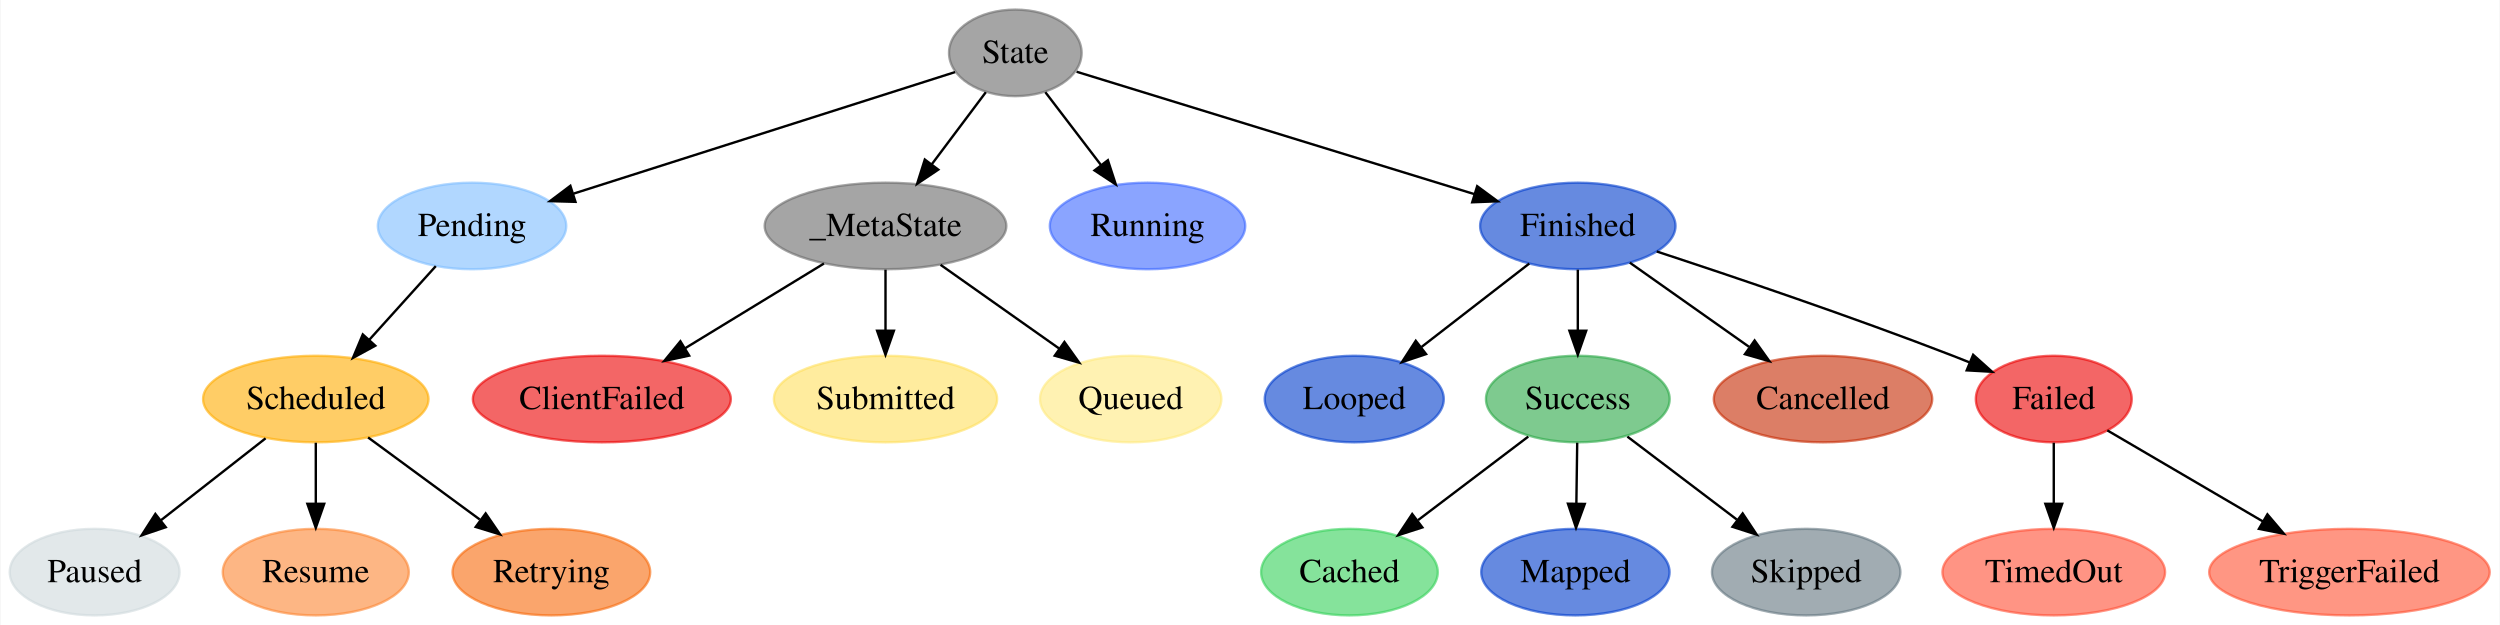
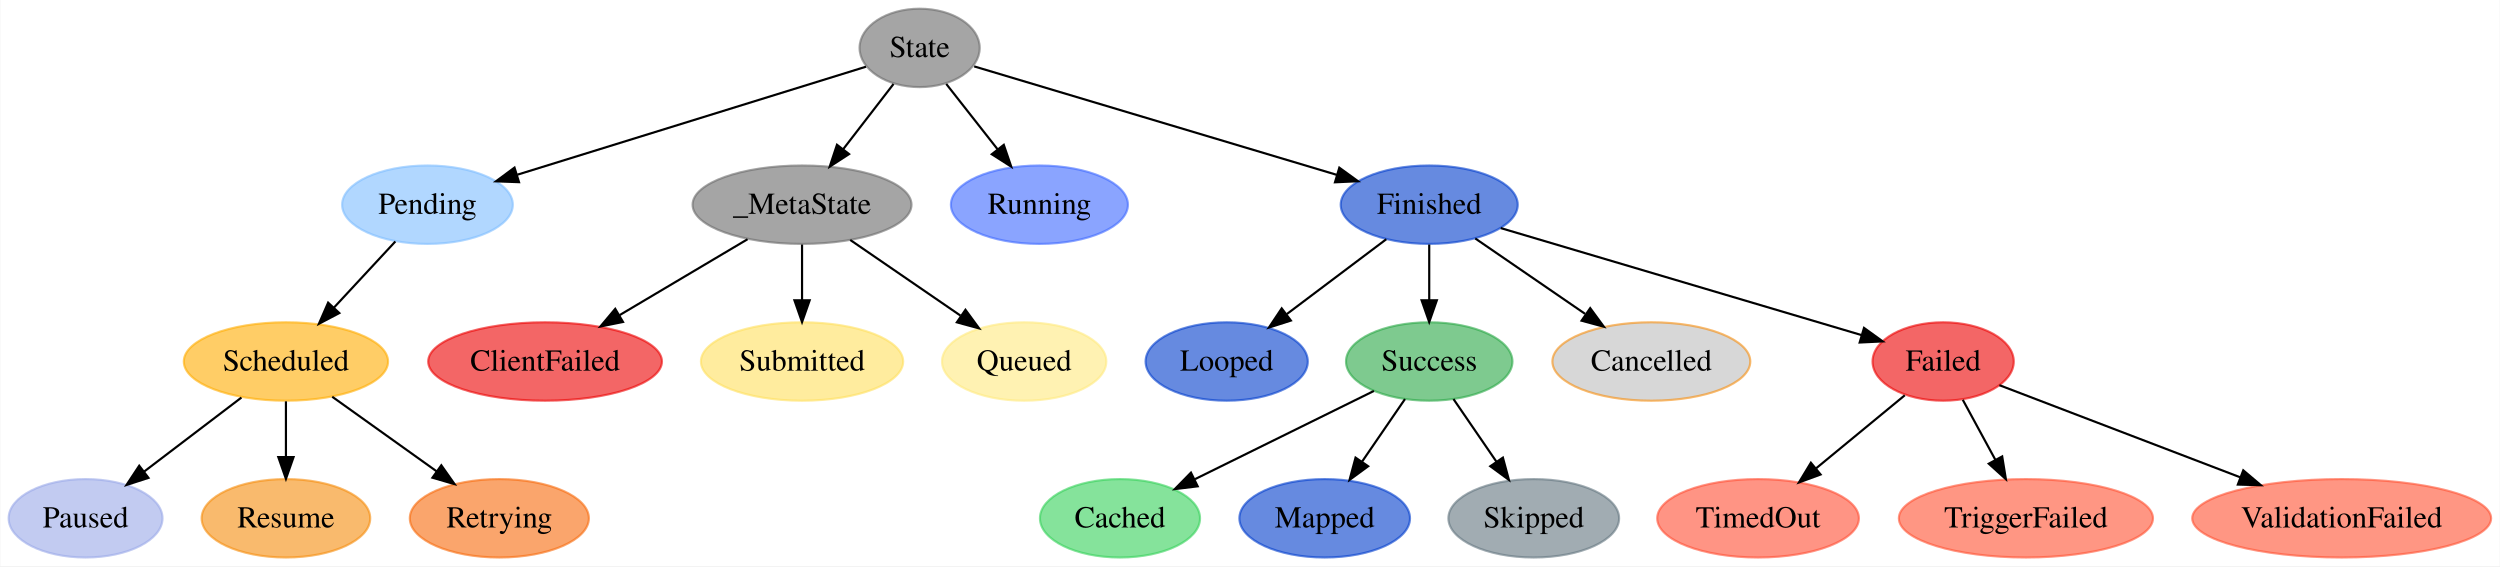
- <svg xmlns="http://www.w3.org/2000/svg" width="1040pt" height="260pt" viewBox="0.00 0.00 1039.58 260.00">
+ <svg xmlns="http://www.w3.org/2000/svg" width="1148pt" height="260pt" viewBox="0.00 0.00 1147.72 260.00">
  <g id="graph0" class="graph" transform="scale(1 1) rotate(0) translate(4 256)">
-     <polygon fill="#ffffff" stroke="transparent" points="-4,4 -4,-256 1035.582,-256 1035.582,4 -4,4" />
+     <polygon fill="white" stroke="transparent" points="-4,4 -4,-256 1143.72,-256 1143.72,4 -4,4" />
    <g id="node1" class="node">
      <ellipse fill="#696969" fill-opacity="0.6" stroke="#696969" stroke-opacity="0.6" cx="418.16" cy="-234" rx="27.58" ry="18" />
-       <text text-anchor="middle" x="418.16" y="-229.8" font-family="Times,serif" font-size="14.00" fill="#000000">State</text>
+       <text text-anchor="middle" x="418.16" y="-229.8" font-family="Times,serif" font-size="14.00">State</text>
    </g>
    <g id="node2" class="node">
-       <ellipse fill="#7ebdff" fill-opacity="0.6" stroke="#7ebdff" stroke-opacity="0.6" cx="192.16" cy="-162" rx="39.189" ry="18" />
-       <text text-anchor="middle" x="192.16" y="-157.8" font-family="Times,serif" font-size="14.00" fill="#000000">Pending</text>
+       <ellipse fill="#7ebdff" fill-opacity="0.6" stroke="#7ebdff" stroke-opacity="0.6" cx="192.16" cy="-162" rx="39.19" ry="18" />
+       <text text-anchor="middle" x="192.16" y="-157.8" font-family="Times,serif" font-size="14.00">Pending</text>
    </g>
    <g id="edge1" class="edge">
-       <path fill="none" stroke="#000000" d="M393.111,-226.02C354.78,-213.808 281.115,-190.34 234.417,-175.462" />
-       <polygon fill="#000000" stroke="#000000" points="235.188,-172.035 224.597,-172.334 233.063,-178.704 235.188,-172.035" />
+       <path fill="none" stroke="black" d="M393.54,-225.38C355.07,-213.46 280.25,-190.28 233.43,-175.78" />
+       <polygon fill="black" stroke="black" points="234.19,-172.35 223.6,-172.74 232.12,-179.04 234.19,-172.35" />
    </g>
    <g id="node7" class="node">
-       <ellipse fill="#696969" fill-opacity="0.6" stroke="#696969" stroke-opacity="0.6" cx="364.16" cy="-162" rx="50.264" ry="18" />
-       <text text-anchor="middle" x="364.16" y="-157.8" font-family="Times,serif" font-size="14.00" fill="#000000">_MetaState</text>
+       <ellipse fill="#696969" fill-opacity="0.6" stroke="#696969" stroke-opacity="0.6" cx="364.16" cy="-162" rx="50.26" ry="18" />
+       <text text-anchor="middle" x="364.16" y="-157.8" font-family="Times,serif" font-size="14.00">_MetaState</text>
    </g>
    <g id="edge6" class="edge">
-       <path fill="none" stroke="#000000" d="M405.907,-217.662C399.246,-208.781 390.857,-197.596 383.35,-187.586" />
-       <polygon fill="#000000" stroke="#000000" points="386.109,-185.431 377.309,-179.531 380.509,-189.631 386.109,-185.431" />
+       <path fill="none" stroke="black" d="M406.18,-217.46C399.38,-208.65 390.72,-197.43 383.03,-187.46" />
+       <polygon fill="black" stroke="black" points="385.74,-185.25 376.86,-179.47 380.2,-189.52 385.74,-185.25" />
    </g>
    <g id="node11" class="node">
-       <ellipse fill="#3d67ff" fill-opacity="0.6" stroke="#3d67ff" stroke-opacity="0.6" cx="473.16" cy="-162" rx="40.642" ry="18" />
-       <text text-anchor="middle" x="473.16" y="-157.8" font-family="Times,serif" font-size="14.00" fill="#000000">Running</text>
+       <ellipse fill="#3d67ff" fill-opacity="0.6" stroke="#3d67ff" stroke-opacity="0.6" cx="473.16" cy="-162" rx="40.64" ry="18" />
+       <text text-anchor="middle" x="473.16" y="-157.8" font-family="Times,serif" font-size="14.00">Running</text>
    </g>
    <g id="edge10" class="edge">
-       <path fill="none" stroke="#000000" d="M430.641,-217.662C437.475,-208.716 446.094,-197.433 453.783,-187.367" />
-       <polygon fill="#000000" stroke="#000000" points="456.673,-189.349 459.962,-179.277 451.111,-185.099 456.673,-189.349" />
+       <path fill="none" stroke="black" d="M430.37,-217.46C437.29,-208.65 446.11,-197.43 453.94,-187.46" />
+       <polygon fill="black" stroke="black" points="456.8,-189.49 460.22,-179.47 451.29,-185.17 456.8,-189.49" />
    </g>
    <g id="node12" class="node">
-       <ellipse fill="#003ccb" fill-opacity="0.6" stroke="#003ccb" stroke-opacity="0.6" cx="652.16" cy="-162" rx="40.642" ry="18" />
-       <text text-anchor="middle" x="652.16" y="-157.8" font-family="Times,serif" font-size="14.00" fill="#000000">Finished</text>
+       <ellipse fill="#003ccb" fill-opacity="0.6" stroke="#003ccb" stroke-opacity="0.6" cx="652.16" cy="-162" rx="40.64" ry="18" />
+       <text text-anchor="middle" x="652.16" y="-157.8" font-family="Times,serif" font-size="14.00">Finished</text>
    </g>
    <g id="edge11" class="edge">
-       <path fill="none" stroke="#000000" d="M443.648,-226.158C483.432,-213.917 560.745,-190.128 609.232,-175.209" />
-       <polygon fill="#000000" stroke="#000000" points="610.293,-178.544 618.821,-172.258 608.234,-171.854 610.293,-178.544" />
+       <path fill="none" stroke="black" d="M443.2,-225.51C483.02,-213.6 561.23,-190.2 609.86,-175.66" />
+       <polygon fill="black" stroke="black" points="610.88,-179 619.46,-172.78 608.88,-172.29 610.88,-179" />
    </g>
    <g id="node3" class="node">
-       <ellipse fill="#ffab00" fill-opacity="0.6" stroke="#ffab00" stroke-opacity="0.6" cx="127.16" cy="-90" rx="46.889" ry="18" />
-       <text text-anchor="middle" x="127.16" y="-85.8" font-family="Times,serif" font-size="14.00" fill="#000000">Scheduled</text>
+       <ellipse fill="#ffab00" fill-opacity="0.6" stroke="#ffab00" stroke-opacity="0.6" cx="127.16" cy="-90" rx="46.89" ry="18" />
+       <text text-anchor="middle" x="127.16" y="-85.8" font-family="Times,serif" font-size="14.00">Scheduled</text>
    </g>
    <g id="edge2" class="edge">
-       <path fill="none" stroke="#000000" d="M177.085,-145.301C168.836,-136.164 158.462,-124.673 149.31,-114.535" />
-       <polygon fill="#000000" stroke="#000000" points="151.905,-112.186 142.606,-107.109 146.709,-116.877 151.905,-112.186" />
+       <path fill="none" stroke="black" d="M177.41,-145.12C169.05,-136.12 158.44,-124.68 149.12,-114.65" />
+       <polygon fill="black" stroke="black" points="151.67,-112.25 142.3,-107.31 146.54,-117.02 151.67,-112.25" />
    </g>
    <g id="node4" class="node">
-       <ellipse fill="#cfd8dc" fill-opacity="0.6" stroke="#cfd8dc" stroke-opacity="0.6" cx="35.16" cy="-18" rx="35.322" ry="18" />
-       <text text-anchor="middle" x="35.16" y="-13.8" font-family="Times,serif" font-size="14.00" fill="#000000">Paused</text>
+       <ellipse fill="#99a8e8" fill-opacity="0.6" stroke="#99a8e8" stroke-opacity="0.6" cx="35.16" cy="-18" rx="35.32" ry="18" />
+       <text text-anchor="middle" x="35.16" y="-13.8" font-family="Times,serif" font-size="14.00">Paused</text>
    </g>
    <g id="edge3" class="edge">
-       <path fill="none" stroke="#000000" d="M106.284,-73.662C93.344,-63.535 76.576,-50.412 62.572,-39.453" />
-       <polygon fill="#000000" stroke="#000000" points="64.728,-36.696 54.696,-33.289 60.414,-42.208 64.728,-36.696" />
+       <path fill="none" stroke="black" d="M106.74,-73.46C93.56,-63.43 76.26,-50.27 61.97,-39.4" />
+       <polygon fill="black" stroke="black" points="64.03,-36.57 53.95,-33.3 59.79,-42.14 64.03,-36.57" />
    </g>
    <g id="node5" class="node">
-       <ellipse fill="#fb8532" fill-opacity="0.6" stroke="#fb8532" stroke-opacity="0.6" cx="127.16" cy="-18" rx="38.696" ry="18" />
-       <text text-anchor="middle" x="127.16" y="-13.8" font-family="Times,serif" font-size="14.00" fill="#000000">Resume</text>
+       <ellipse fill="#f58c0c" fill-opacity="0.6" stroke="#f58c0c" stroke-opacity="0.6" cx="127.16" cy="-18" rx="38.7" ry="18" />
+       <text text-anchor="middle" x="127.16" y="-13.8" font-family="Times,serif" font-size="14.00">Resume</text>
    </g>
    <g id="edge4" class="edge">
-       <path fill="none" stroke="#000000" d="M127.16,-71.831C127.16,-64.131 127.16,-54.974 127.16,-46.417" />
-       <polygon fill="#000000" stroke="#000000" points="130.661,-46.413 127.16,-36.413 123.66,-46.413 130.661,-46.413" />
+       <path fill="none" stroke="black" d="M127.16,-71.7C127.16,-63.98 127.16,-54.71 127.16,-46.11" />
+       <polygon fill="black" stroke="black" points="130.66,-46.1 127.16,-36.1 123.66,-46.1 130.66,-46.1" />
    </g>
    <g id="node6" class="node">
-       <ellipse fill="#f66a0a" fill-opacity="0.6" stroke="#f66a0a" stroke-opacity="0.6" cx="225.16" cy="-18" rx="41.109" ry="18" />
-       <text text-anchor="middle" x="225.16" y="-13.8" font-family="Times,serif" font-size="14.00" fill="#000000">Retrying</text>
+       <ellipse fill="#f66a0a" fill-opacity="0.6" stroke="#f66a0a" stroke-opacity="0.6" cx="225.16" cy="-18" rx="41.11" ry="18" />
+       <text text-anchor="middle" x="225.16" y="-13.8" font-family="Times,serif" font-size="14.00">Retrying</text>
    </g>
    <g id="edge5" class="edge">
-       <path fill="none" stroke="#000000" d="M148.91,-74.021C162.58,-63.977 180.399,-50.886 195.374,-39.884" />
-       <polygon fill="#000000" stroke="#000000" points="197.822,-42.428 203.809,-33.687 193.678,-36.787 197.822,-42.428" />
+       <path fill="none" stroke="black" d="M148.42,-73.81C162.48,-63.77 181.09,-50.48 196.45,-39.5" />
+       <polygon fill="black" stroke="black" points="198.51,-42.34 204.61,-33.68 194.44,-36.64 198.51,-42.34" />
    </g>
    <g id="node8" class="node">
-       <ellipse fill="#eb0000" fill-opacity="0.6" stroke="#eb0000" stroke-opacity="0.6" cx="246.16" cy="-90" rx="53.656" ry="18" />
-       <text text-anchor="middle" x="246.16" y="-85.8" font-family="Times,serif" font-size="14.00" fill="#000000">ClientFailed</text>
+       <ellipse fill="#eb0000" fill-opacity="0.6" stroke="#eb0000" stroke-opacity="0.6" cx="246.16" cy="-90" rx="53.66" ry="18" />
+       <text text-anchor="middle" x="246.16" y="-85.8" font-family="Times,serif" font-size="14.00">ClientFailed</text>
    </g>
    <g id="edge7" class="edge">
-       <path fill="none" stroke="#000000" d="M338.556,-146.377C321.663,-136.07 299.325,-122.439 280.844,-111.163" />
-       <polygon fill="#000000" stroke="#000000" points="282.482,-108.062 272.122,-105.841 278.836,-114.037 282.482,-108.062" />
+       <path fill="none" stroke="black" d="M339.14,-146.15C322.04,-136.02 299.18,-122.45 280.4,-111.31" />
+       <polygon fill="black" stroke="black" points="281.94,-108.16 271.56,-106.07 278.37,-114.18 281.94,-108.16" />
    </g>
    <g id="node9" class="node">
      <ellipse fill="#ffdf5d" fill-opacity="0.6" stroke="#ffdf5d" stroke-opacity="0.6" cx="364.16" cy="-90" rx="46.43" ry="18" />
-       <text text-anchor="middle" x="364.16" y="-85.8" font-family="Times,serif" font-size="14.00" fill="#000000">Submitted</text>
+       <text text-anchor="middle" x="364.16" y="-85.8" font-family="Times,serif" font-size="14.00">Submitted</text>
    </g>
    <g id="edge8" class="edge">
-       <path fill="none" stroke="#000000" d="M364.16,-143.831C364.16,-136.131 364.16,-126.974 364.16,-118.417" />
-       <polygon fill="#000000" stroke="#000000" points="367.661,-118.413 364.16,-108.413 360.661,-118.413 367.661,-118.413" />
+       <path fill="none" stroke="black" d="M364.16,-143.7C364.16,-135.98 364.16,-126.71 364.16,-118.11" />
+       <polygon fill="black" stroke="black" points="367.66,-118.1 364.16,-108.1 360.66,-118.1 367.66,-118.1" />
    </g>
    <g id="node10" class="node">
-       <ellipse fill="#ffea7f" fill-opacity="0.6" stroke="#ffea7f" stroke-opacity="0.6" cx="466.16" cy="-90" rx="37.718" ry="18" />
-       <text text-anchor="middle" x="466.16" y="-85.8" font-family="Times,serif" font-size="14.00" fill="#000000">Queued</text>
+       <ellipse fill="#ffea7f" fill-opacity="0.6" stroke="#ffea7f" stroke-opacity="0.6" cx="466.16" cy="-90" rx="37.72" ry="18" />
+       <text text-anchor="middle" x="466.16" y="-85.8" font-family="Times,serif" font-size="14.00">Queued</text>
    </g>
    <g id="edge9" class="edge">
-       <path fill="none" stroke="#000000" d="M387.051,-145.842C401.622,-135.557 420.643,-122.13 436.383,-111.02" />
-       <polygon fill="#000000" stroke="#000000" points="438.589,-113.747 444.74,-105.12 434.552,-108.028 438.589,-113.747" />
+       <path fill="none" stroke="black" d="M386.29,-145.81C401.12,-135.63 420.81,-122.12 436.93,-111.06" />
+       <polygon fill="black" stroke="black" points="439.2,-113.75 445.46,-105.21 435.24,-107.98 439.2,-113.75" />
    </g>
    <g id="node13" class="node">
-       <ellipse fill="#003ccb" fill-opacity="0.6" stroke="#003ccb" stroke-opacity="0.6" cx="559.16" cy="-90" rx="37.242" ry="18" />
-       <text text-anchor="middle" x="559.16" y="-85.8" font-family="Times,serif" font-size="14.00" fill="#000000">Looped</text>
+       <ellipse fill="#003ccb" fill-opacity="0.6" stroke="#003ccb" stroke-opacity="0.6" cx="559.16" cy="-90" rx="37.24" ry="18" />
+       <text text-anchor="middle" x="559.16" y="-85.8" font-family="Times,serif" font-size="14.00">Looped</text>
    </g>
    <g id="edge12" class="edge">
-       <path fill="none" stroke="#000000" d="M631.981,-146.377C618.851,-136.213 601.548,-122.816 587.103,-111.633" />
-       <polygon fill="#000000" stroke="#000000" points="589.031,-108.699 578.981,-105.345 584.746,-114.234 589.031,-108.699" />
+       <path fill="none" stroke="black" d="M632.44,-146.15C619.16,-136.16 601.45,-122.83 586.77,-111.78" />
+       <polygon fill="black" stroke="black" points="588.63,-108.8 578.54,-105.58 584.42,-114.39 588.63,-108.8" />
    </g>
    <g id="node14" class="node">
-       <ellipse fill="#28a745" fill-opacity="0.6" stroke="#28a745" stroke-opacity="0.6" cx="652.16" cy="-90" rx="38.211" ry="18" />
-       <text text-anchor="middle" x="652.16" y="-85.8" font-family="Times,serif" font-size="14.00" fill="#000000">Success</text>
+       <ellipse fill="#28a745" fill-opacity="0.6" stroke="#28a745" stroke-opacity="0.6" cx="652.16" cy="-90" rx="38.21" ry="18" />
+       <text text-anchor="middle" x="652.16" y="-85.8" font-family="Times,serif" font-size="14.00">Success</text>
    </g>
    <g id="edge13" class="edge">
-       <path fill="none" stroke="#000000" d="M652.16,-143.831C652.16,-136.131 652.16,-126.974 652.16,-118.417" />
-       <polygon fill="#000000" stroke="#000000" points="655.66,-118.413 652.16,-108.413 648.66,-118.413 655.66,-118.413" />
+       <path fill="none" stroke="black" d="M652.16,-143.7C652.16,-135.98 652.16,-126.71 652.16,-118.11" />
+       <polygon fill="black" stroke="black" points="655.66,-118.1 652.16,-108.1 648.66,-118.1 655.66,-118.1" />
    </g>
    <g id="node18" class="node">
-       <ellipse fill="#c42800" fill-opacity="0.6" stroke="#c42800" stroke-opacity="0.6" cx="754.16" cy="-90" rx="45.427" ry="18" />
-       <text text-anchor="middle" x="754.16" y="-85.8" font-family="Times,serif" font-size="14.00" fill="#000000">Cancelled</text>
+       <ellipse fill="#bdbdbd" fill-opacity="0.6" stroke="#f58c0c" stroke-opacity="0.6" cx="754.16" cy="-90" rx="45.43" ry="18" />
+       <text text-anchor="middle" x="754.16" y="-85.8" font-family="Times,serif" font-size="14.00">Cancelled</text>
    </g>
    <g id="edge17" class="edge">
-       <path fill="none" stroke="#000000" d="M673.792,-146.731C688.2,-136.56 707.351,-123.042 723.345,-111.752" />
-       <polygon fill="#000000" stroke="#000000" points="725.704,-114.371 731.855,-105.745 721.667,-108.653 725.704,-114.371" />
+       <path fill="none" stroke="black" d="M673.29,-146.5C687.87,-136.49 707.47,-123.05 723.72,-111.89" />
+       <polygon fill="black" stroke="black" points="726.08,-114.51 732.35,-105.97 722.12,-108.74 726.08,-114.51" />
    </g>
    <g id="node19" class="node">
-       <ellipse fill="#eb0000" fill-opacity="0.6" stroke="#eb0000" stroke-opacity="0.6" cx="850.16" cy="-90" rx="32.424" ry="18" />
-       <text text-anchor="middle" x="850.16" y="-85.8" font-family="Times,serif" font-size="14.00" fill="#000000">Failed</text>
+       <ellipse fill="#eb0000" fill-opacity="0.6" stroke="#eb0000" stroke-opacity="0.6" cx="888.16" cy="-90" rx="32.42" ry="18" />
+       <text text-anchor="middle" x="888.16" y="-85.8" font-family="Times,serif" font-size="14.00">Failed</text>
    </g>
    <g id="edge18" class="edge">
-       <path fill="none" stroke="#000000" d="M684.975,-151.401C716.715,-140.971 766.06,-124.284 808.16,-108 810.408,-107.131 812.713,-106.214 815.031,-105.274" />
-       <polygon fill="#000000" stroke="#000000" points="816.622,-108.404 824.515,-101.336 813.937,-101.939 816.622,-108.404" />
+       <path fill="none" stroke="black" d="M684.98,-151.27C728.42,-138.38 804.87,-115.71 850.58,-102.15" />
+       <polygon fill="black" stroke="black" points="851.81,-105.43 860.4,-99.23 849.82,-98.72 851.81,-105.43" />
    </g>
    <g id="node15" class="node">
-       <ellipse fill="#34d058" fill-opacity="0.6" stroke="#34d058" stroke-opacity="0.6" cx="557.16" cy="-18" rx="36.749" ry="18" />
-       <text text-anchor="middle" x="557.16" y="-13.8" font-family="Times,serif" font-size="14.00" fill="#000000">Cached</text>
+       <ellipse fill="#34d058" fill-opacity="0.6" stroke="#34d058" stroke-opacity="0.6" cx="510.16" cy="-18" rx="36.75" ry="18" />
+       <text text-anchor="middle" x="510.16" y="-13.8" font-family="Times,serif" font-size="14.00">Cached</text>
    </g>
    <g id="edge14" class="edge">
-       <path fill="none" stroke="#000000" d="M631.547,-74.377C618.135,-64.213 600.46,-50.816 585.704,-39.633" />
-       <polygon fill="#000000" stroke="#000000" points="587.491,-36.596 577.407,-33.345 583.263,-42.175 587.491,-36.596" />
+       <path fill="none" stroke="black" d="M626.77,-76.49C603.85,-65.19 569.94,-48.47 544.58,-35.97" />
+       <polygon fill="black" stroke="black" points="545.84,-32.69 535.33,-31.41 542.75,-38.97 545.84,-32.69" />
    </g>
    <g id="node16" class="node">
-       <ellipse fill="#003ccb" fill-opacity="0.6" stroke="#003ccb" stroke-opacity="0.6" cx="651.16" cy="-18" rx="39.171" ry="18" />
-       <text text-anchor="middle" x="651.16" y="-13.8" font-family="Times,serif" font-size="14.00" fill="#000000">Mapped</text>
+       <ellipse fill="#003ccb" fill-opacity="0.6" stroke="#003ccb" stroke-opacity="0.6" cx="604.16" cy="-18" rx="39.17" ry="18" />
+       <text text-anchor="middle" x="604.16" y="-13.8" font-family="Times,serif" font-size="14.00">Mapped</text>
    </g>
    <g id="edge15" class="edge">
-       <path fill="none" stroke="#000000" d="M651.908,-71.831C651.801,-64.131 651.674,-54.974 651.555,-46.417" />
-       <polygon fill="#000000" stroke="#000000" points="655.055,-46.364 651.416,-36.413 648.056,-46.461 655.055,-46.364" />
+       <path fill="none" stroke="black" d="M641.03,-72.76C635.18,-64.23 627.87,-53.58 621.32,-44.02" />
+       <polygon fill="black" stroke="black" points="624.11,-41.9 615.57,-35.63 618.33,-45.86 624.11,-41.9" />
    </g>
    <g id="node17" class="node">
-       <ellipse fill="#62757f" fill-opacity="0.6" stroke="#62757f" stroke-opacity="0.6" cx="747.16" cy="-18" rx="39.189" ry="18" />
-       <text text-anchor="middle" x="747.16" y="-13.8" font-family="Times,serif" font-size="14.00" fill="#000000">Skipped</text>
+       <ellipse fill="#62757f" fill-opacity="0.6" stroke="#62757f" stroke-opacity="0.6" cx="700.16" cy="-18" rx="39.19" ry="18" />
+       <text text-anchor="middle" x="700.16" y="-13.8" font-family="Times,serif" font-size="14.00">Skipped</text>
    </g>
    <g id="edge16" class="edge">
-       <path fill="none" stroke="#000000" d="M672.774,-74.377C686.094,-64.282 703.621,-50.998 718.316,-39.861" />
-       <polygon fill="#000000" stroke="#000000" points="720.731,-42.422 726.587,-33.592 716.503,-36.843 720.731,-42.422" />
+       <path fill="none" stroke="black" d="M663.29,-72.76C669.15,-64.23 676.45,-53.58 683,-44.02" />
+       <polygon fill="black" stroke="black" points="685.99,-45.86 688.75,-35.63 680.21,-41.9 685.99,-45.86" />
    </g>
    <g id="node20" class="node">
-       <ellipse fill="#ff4e33" fill-opacity="0.6" stroke="#ff4e33" stroke-opacity="0.6" cx="850.16" cy="-18" rx="46.3" ry="18" />
-       <text text-anchor="middle" x="850.16" y="-13.8" font-family="Times,serif" font-size="14.00" fill="#000000">TimedOut</text>
+       <ellipse fill="#ff4e33" fill-opacity="0.6" stroke="#ff4e33" stroke-opacity="0.6" cx="803.16" cy="-18" rx="46.3" ry="18" />
+       <text text-anchor="middle" x="803.16" y="-13.8" font-family="Times,serif" font-size="14.00">TimedOut</text>
    </g>
    <g id="edge19" class="edge">
-       <path fill="none" stroke="#000000" d="M850.16,-71.831C850.16,-64.131 850.16,-54.974 850.16,-46.417" />
-       <polygon fill="#000000" stroke="#000000" points="853.66,-46.413 850.16,-36.413 846.66,-46.413 853.66,-46.413" />
+       <path fill="none" stroke="black" d="M870.55,-74.5C858.79,-64.81 843.11,-51.9 829.83,-40.96" />
+       <polygon fill="black" stroke="black" points="831.87,-38.11 821.93,-34.46 827.42,-43.52 831.87,-38.11" />
    </g>
    <g id="node21" class="node">
-       <ellipse fill="#ff5131" fill-opacity="0.6" stroke="#ff5131" stroke-opacity="0.6" cx="973.16" cy="-18" rx="58.344" ry="18" />
-       <text text-anchor="middle" x="973.16" y="-13.8" font-family="Times,serif" font-size="14.00" fill="#000000">TriggerFailed</text>
+       <ellipse fill="#ff5131" fill-opacity="0.6" stroke="#ff5131" stroke-opacity="0.6" cx="926.16" cy="-18" rx="58.34" ry="18" />
+       <text text-anchor="middle" x="926.16" y="-13.8" font-family="Times,serif" font-size="14.00">TriggerFailed</text>
    </g>
    <g id="edge20" class="edge">
-       <path fill="none" stroke="#000000" d="M872.435,-76.961C890.486,-66.395 916.276,-51.298 937.24,-39.027" />
-       <polygon fill="#000000" stroke="#000000" points="939.03,-42.034 945.893,-33.962 935.494,-35.993 939.03,-42.034" />
+       <path fill="none" stroke="black" d="M897.17,-72.41C901.64,-64.16 907.16,-54.01 912.17,-44.78" />
+       <polygon fill="black" stroke="black" points="915.26,-46.41 916.96,-35.96 909.11,-43.07 915.26,-46.41" />
+     </g>
+     <g id="node22" class="node">
+       <ellipse fill="#ff5131" fill-opacity="0.6" stroke="#ff5131" stroke-opacity="0.6" cx="1071.16" cy="-18" rx="68.62" ry="18" />
+       <text text-anchor="middle" x="1071.16" y="-13.8" font-family="Times,serif" font-size="14.00">ValidationFailed</text>
+     </g>
+     <g id="edge21" class="edge">
+       <path fill="none" stroke="black" d="M913.99,-79.12C942.63,-68.16 989.41,-50.27 1024.5,-36.85" />
+       <polygon fill="black" stroke="black" points="1025.97,-40.03 1034.06,-33.19 1023.47,-33.49 1025.97,-40.03" />
    </g>
  </g>
</svg>
